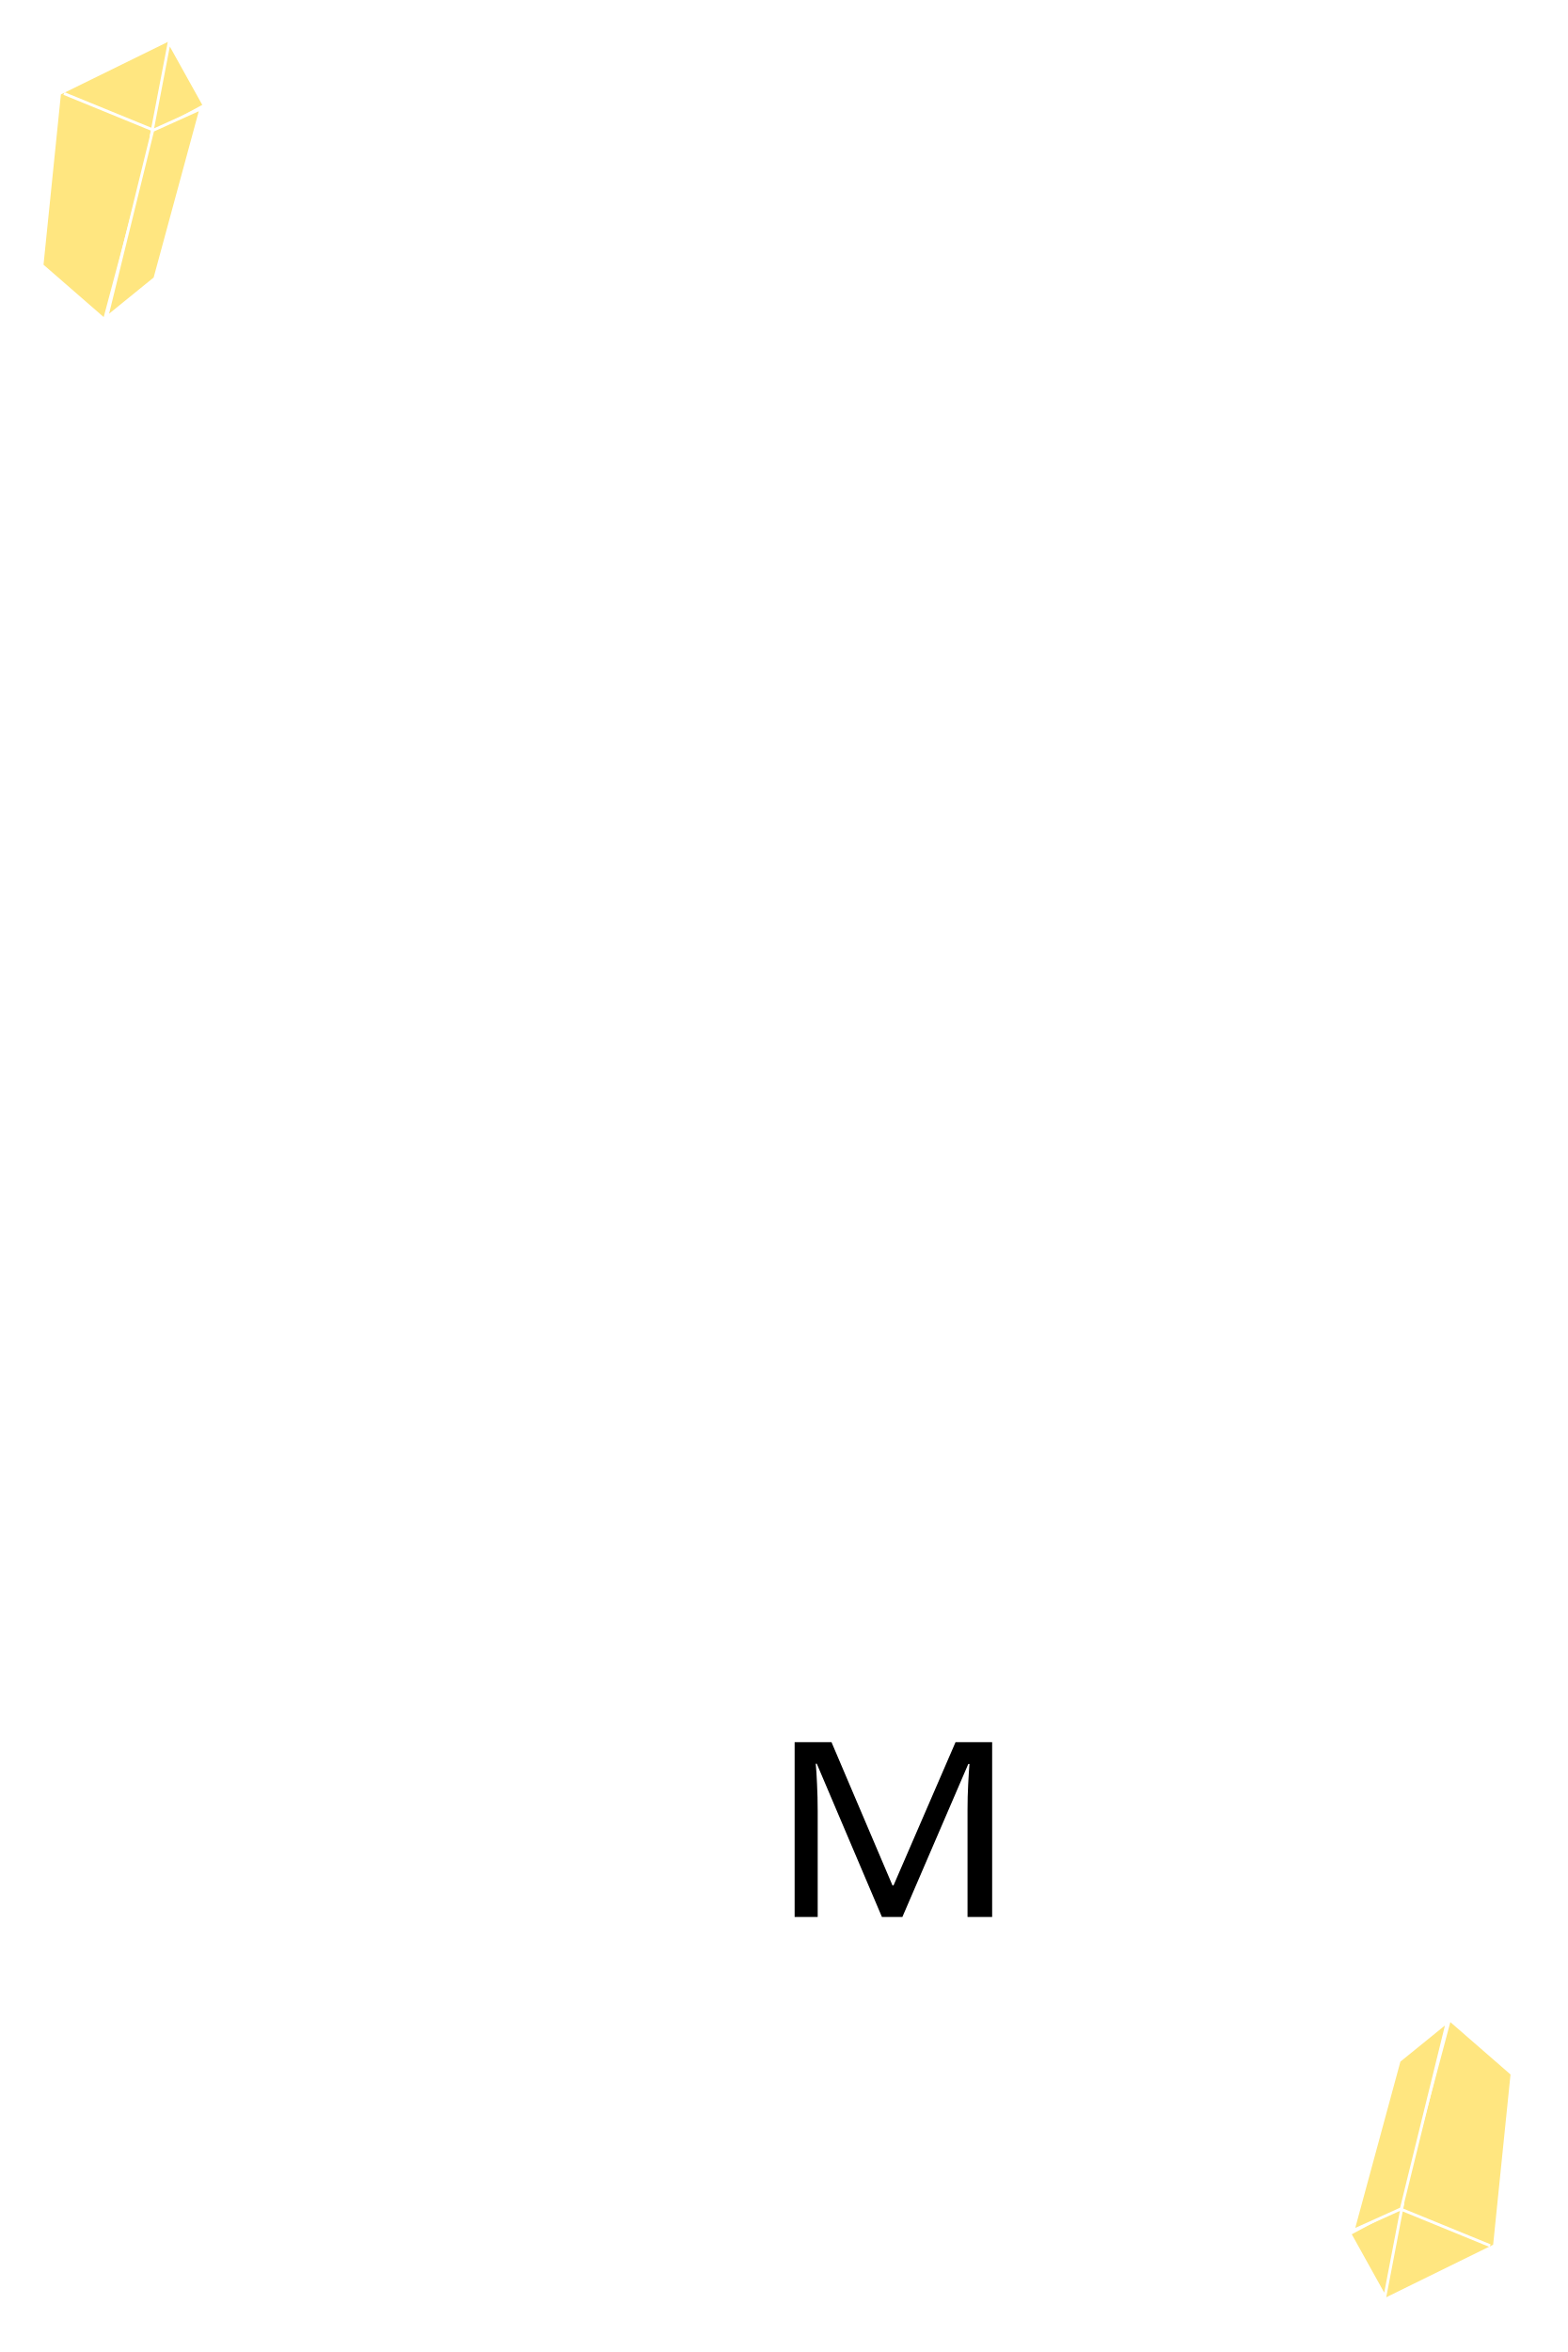
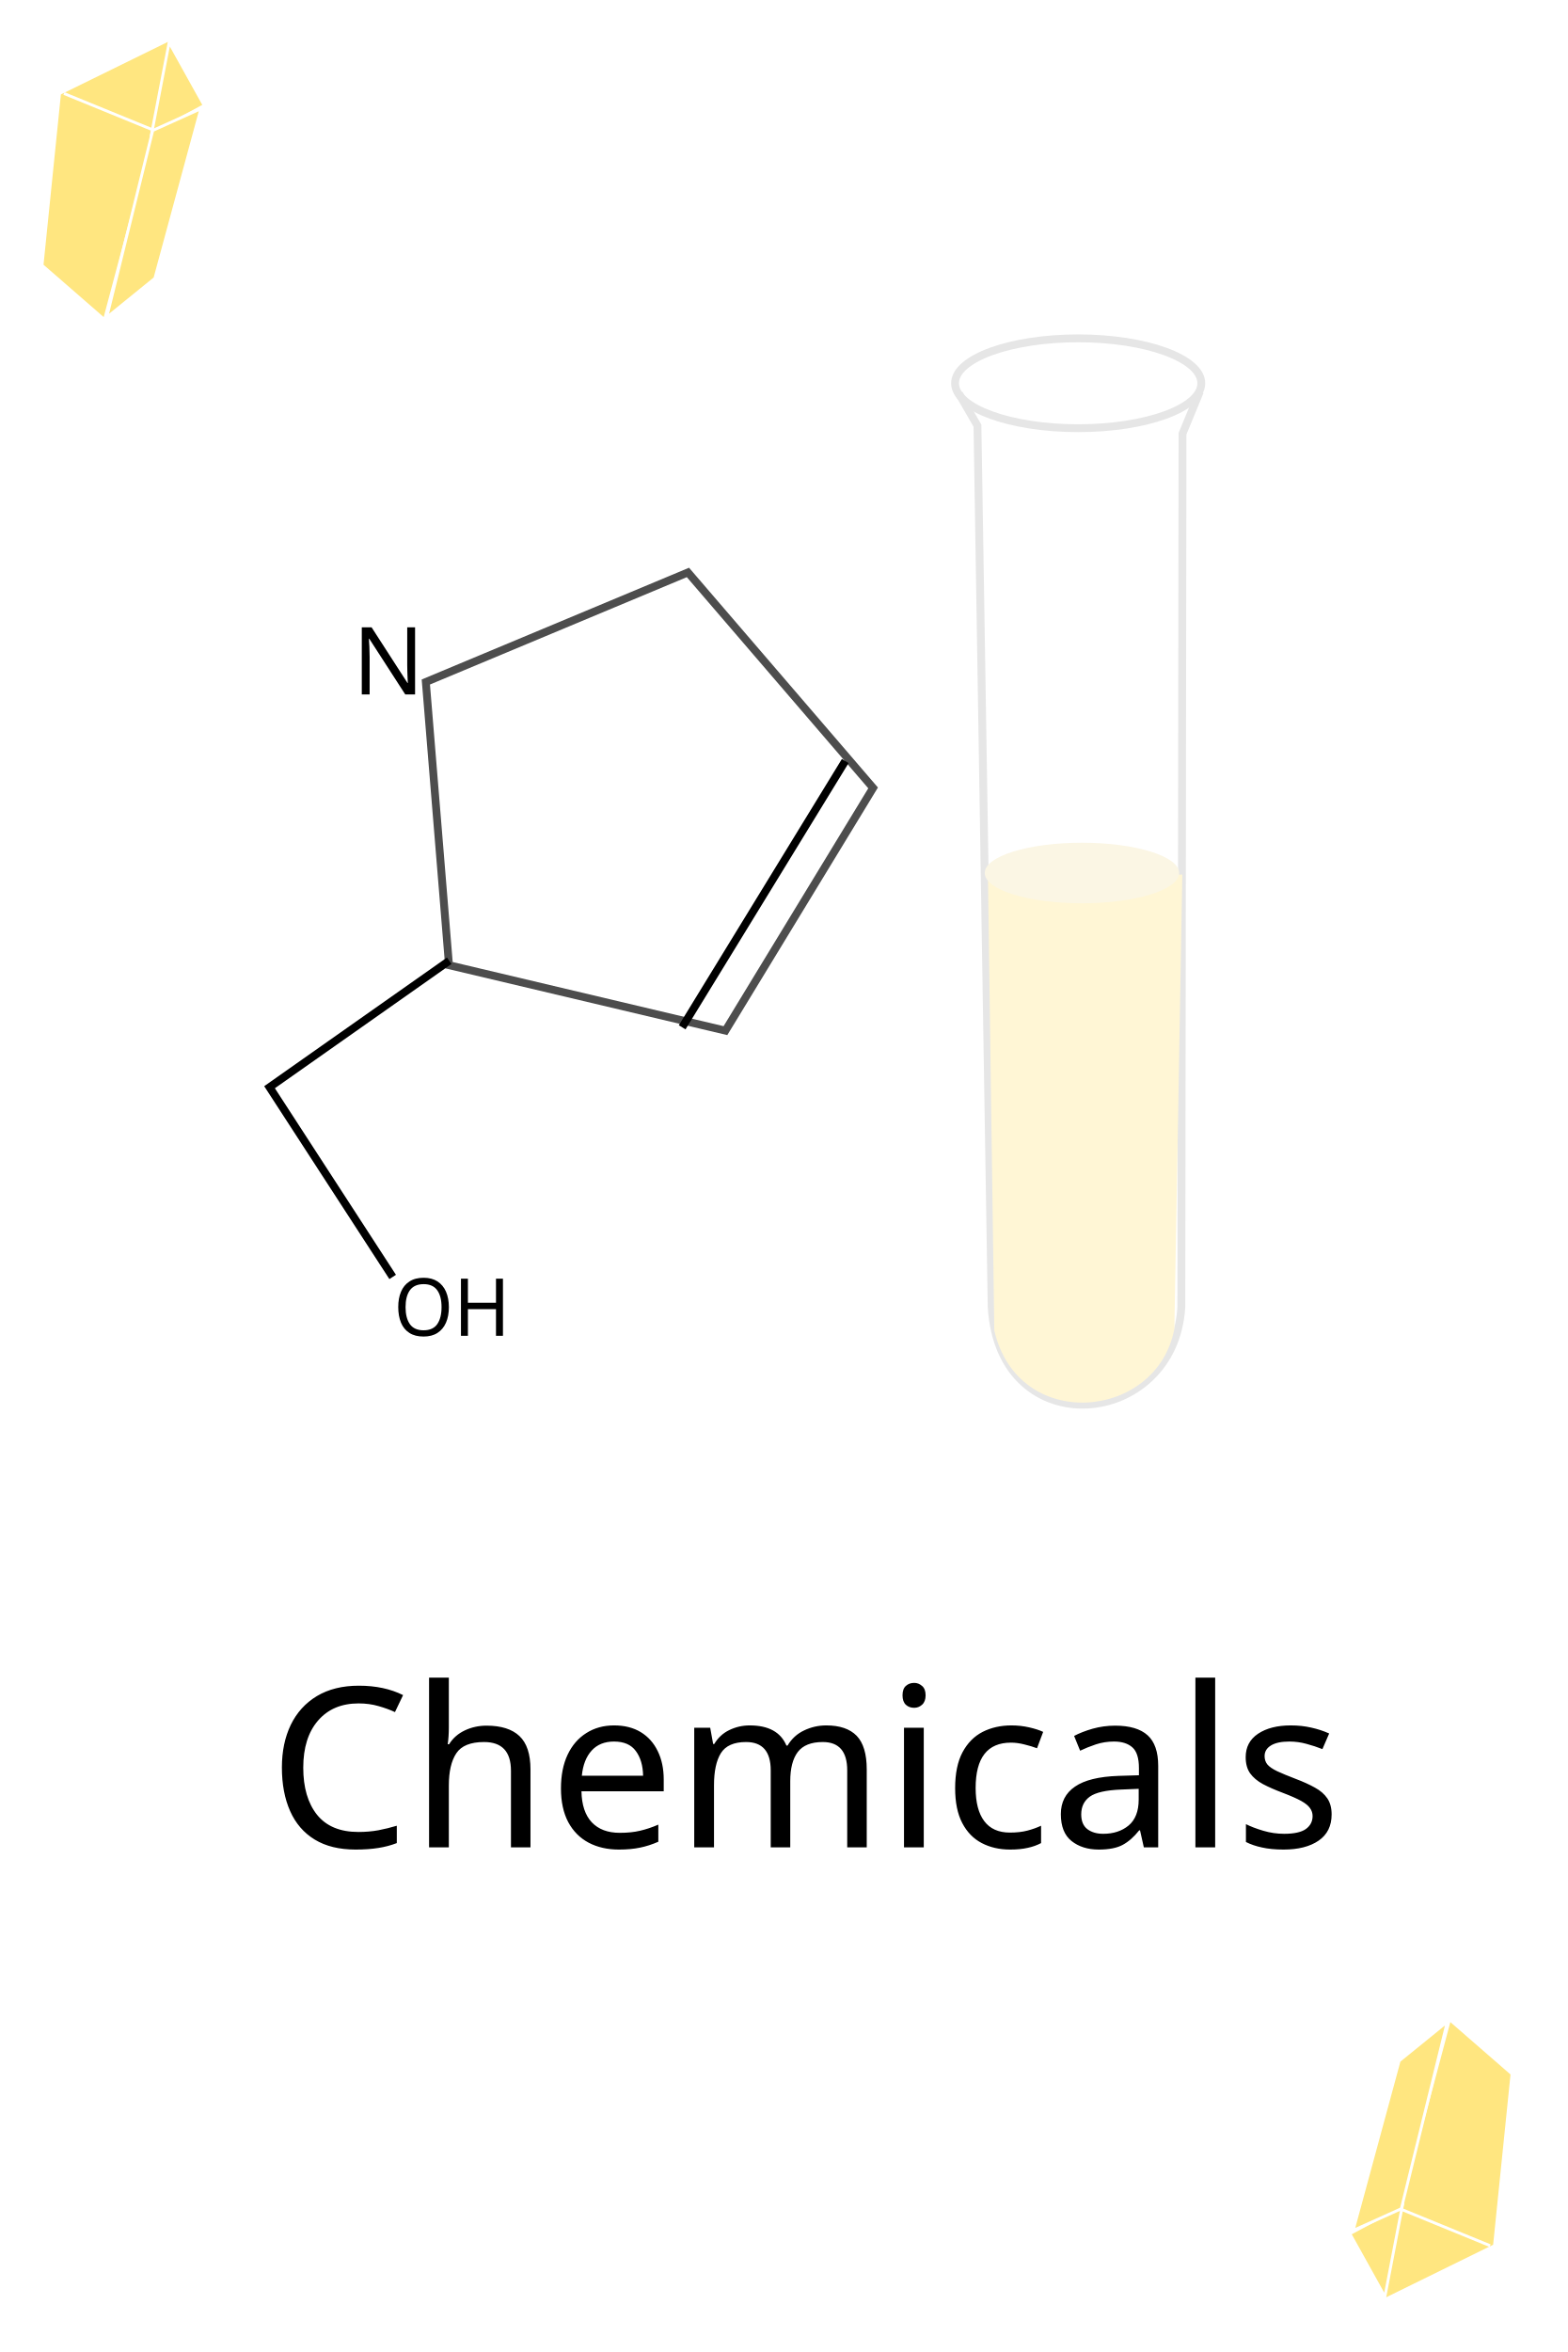
<svg xmlns="http://www.w3.org/2000/svg" xmlns:xlink="http://www.w3.org/1999/xlink" width="200" height="300" id="svg5382" version="1.1">
  <defs id="defs5384" />
  <g id="layer1" transform="translate(0,-752.3622)">
    <rect style="fill:#ffffff;stroke:none" id="rect5598" width="203.353" height="303.968" x="-1.698" y="749.667" />
-     <text xml:space="preserve" style="font-size:33.215px;font-style:normal;font-weight:normal;line-height:125%;letter-spacing:0px;word-spacing:0px;fill:#000000;fill-opacity:1;stroke:none;font-family:Sans" x="92.077" y="1060.47" id="text5494" transform="scale(1.063798,0.9400285)">
-       <tspan id="tspan5496" x="92.077" y="1060.47">M</tspan>
+     <text xml:space="preserve" style="font-size:28.55px;font-style:normal;font-weight:normal;line-height:125%;letter-spacing:0px;word-spacing:0px;fill:#000000;fill-opacity:1;stroke:none;font-family:Sans" x="34.139" y="990.418" id="text5494" transform="scale(1.002452,0.9975538)">
+       <tspan id="tspan5496" x="34.139" y="990.418">Chemicals</tspan>
    </text>
    <g id="g5280" transform="matrix(0.3658131,0,0,0.362844,-18.68903,452.8992)" style="fill:#ffe680;stroke:#ffffff">
      <path transform="translate(0,752.3622)" id="path5272" d="M 65.744,166.219 71.859,105.827 110.465,86.716 105.113,118.823 87.531,185.331 z" style="fill:#ffe680;stroke:#ffffff;stroke-width:1px;stroke-linecap:butt;stroke-linejoin:miter;stroke-opacity:1" />
      <path transform="translate(0,752.3622)" id="path5274" d="m 110.082,87.862 -6.116,32.107 18.347,-9.938 z" style="fill:#ffe680;stroke:#ffffff;stroke-width:1px;stroke-linecap:butt;stroke-linejoin:miter;stroke-opacity:1" />
      <path transform="translate(0,752.3622)" id="path5276" d="m 104.349,118.823 16.818,-7.645 -16.054,59.628 -16.818,13.76 z" style="fill:#ffe680;stroke:#ffffff;stroke-width:1px;stroke-linecap:butt;stroke-linejoin:miter;stroke-opacity:1" />
      <path transform="translate(0,752.3622)" id="path5278" d="m 73.388,105.827 30.578,12.614" style="fill:#ffe680;stroke:#ffffff;stroke-width:1px;stroke-linecap:butt;stroke-linejoin:miter;stroke-opacity:1" />
    </g>
    <use x="0" y="0" xlink:href="#g5280" id="use5571" transform="matrix(-1,0,0,-1,198.2588,1803.089)" width="200" height="300" />
+     <path style="fill:none;fill-opacity:1;stroke:#4d4d4d" id="path9805" d="M 92.549,131.459 57.283,123.11 54.326,86.99 87.764,73.016 111.387,100.499 z" transform="translate(0,752.3622)" />
+     <path style="fill:none;stroke:#000000;stroke-width:1px;stroke-linecap:butt;stroke-linejoin:miter;stroke-opacity:1" d="M 107.832,97.071 87.03,131.034" id="path9807" transform="translate(0,752.3622)" />
+     <text xml:space="preserve" style="font-size:12px;font-style:normal;font-variant:normal;font-weight:normal;font-stretch:normal;line-height:125%;letter-spacing:0px;word-spacing:0px;fill:#000000;fill-opacity:1;stroke:none;font-family:Sans;-inkscape-font-specification:Sans" x="45.001" y="840.943" id="text9809">
+       <tspan id="tspan9811" x="45.001" y="840.943">N</tspan>
+     </text>
+     <path style="fill:none;stroke:#000000;stroke-width:1px;stroke-linecap:butt;stroke-linejoin:miter;stroke-opacity:1" d="m 57.312,122.544 -22.925,16.132 15.708,24.199" id="path9813" transform="translate(0,752.3622)" />
+     <text xml:space="preserve" style="font-size:16.699px;font-style:normal;font-variant:normal;font-weight:normal;font-stretch:normal;line-height:125%;letter-spacing:0px;word-spacing:0px;fill:#000000;fill-opacity:1;stroke:none;font-family:Courier 10 Pitch;-inkscape-font-specification:Courier 10 Pitch" x="51.259" y="903.87" id="text9815" transform="scale(0.9795474,1.02088)">
+       <tspan id="tspan9817" x="51.259" y="903.87" style="font-size:10px;font-style:normal;font-variant:normal;font-weight:normal;font-stretch:normal;font-family:Sans;-inkscape-font-specification:Sans">OH</tspan>
+     </text>
+     <path style="fill:none;stroke:#e6e6e6;stroke-width:1px;stroke-linecap:butt;stroke-linejoin:miter;stroke-opacity:1" d="m 122.339,50.205 2.362,4.096 1.812,112.395 c 1.041,17.702 23.306,15.525 24.199,0 l 0.149,-111.378 2.213,-5.37" id="path9819" transform="translate(0,752.3622)" />
+     <path style="fill:none;stroke:#e6e6e6;stroke-width:1" id="path9821" d="m 153.258,48.886 a 15.708,5.731 0 1 1 -31.416,0 15.708,5.731 0 1 1 31.416,0 z" transform="translate(0,752.3622)" />
+     <path style="fill:#fff6d5;stroke:none" d="m 126.036,111.555 0.813,58.139 c 3.006,13.105 20.778,11.488 22.971,-0.203 l 1.016,-57.936 z" id="path9827" transform="translate(0,752.3622)" />
+     <path style="fill:#fbf6e4;stroke:none;stroke-width:1;fill-opacity:1" id="path9823" d="m 150.43,111.352 a 12.4,3.862 0 1 1 -24.801,0 12.4,3.862 0 1 1 24.801,0 z" transform="translate(0,752.3622)" />
  </g>
</svg>
